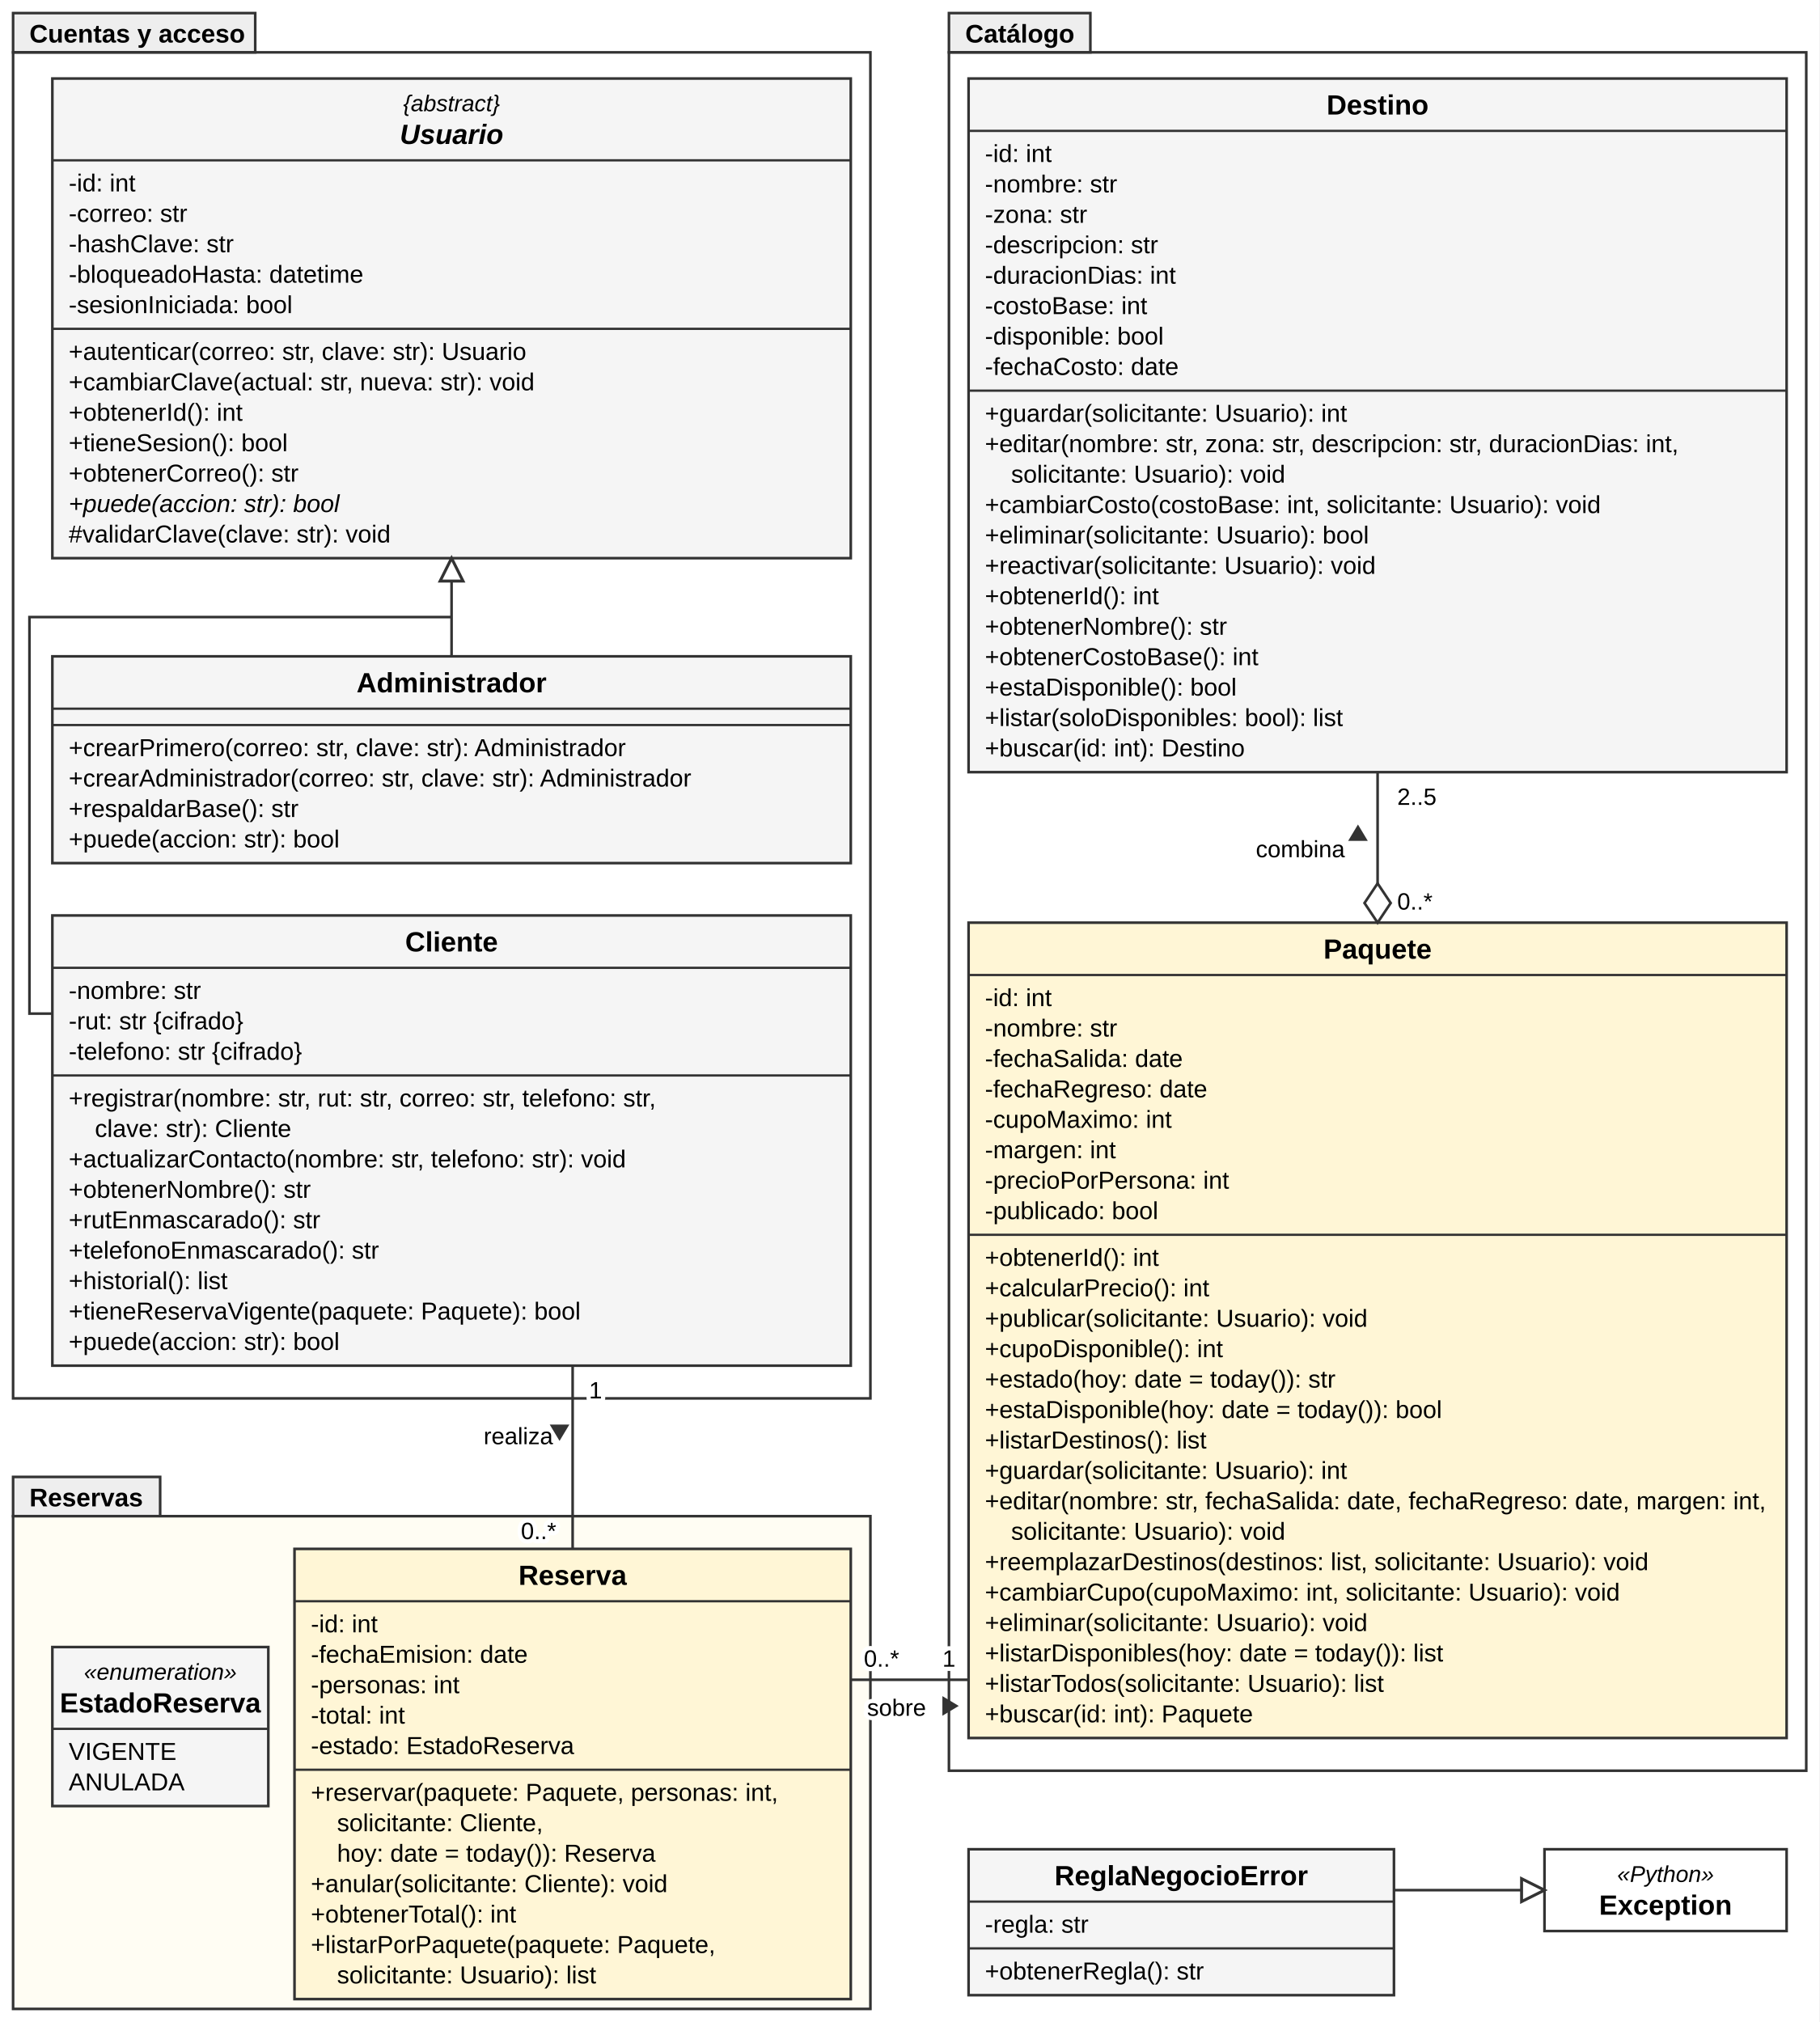
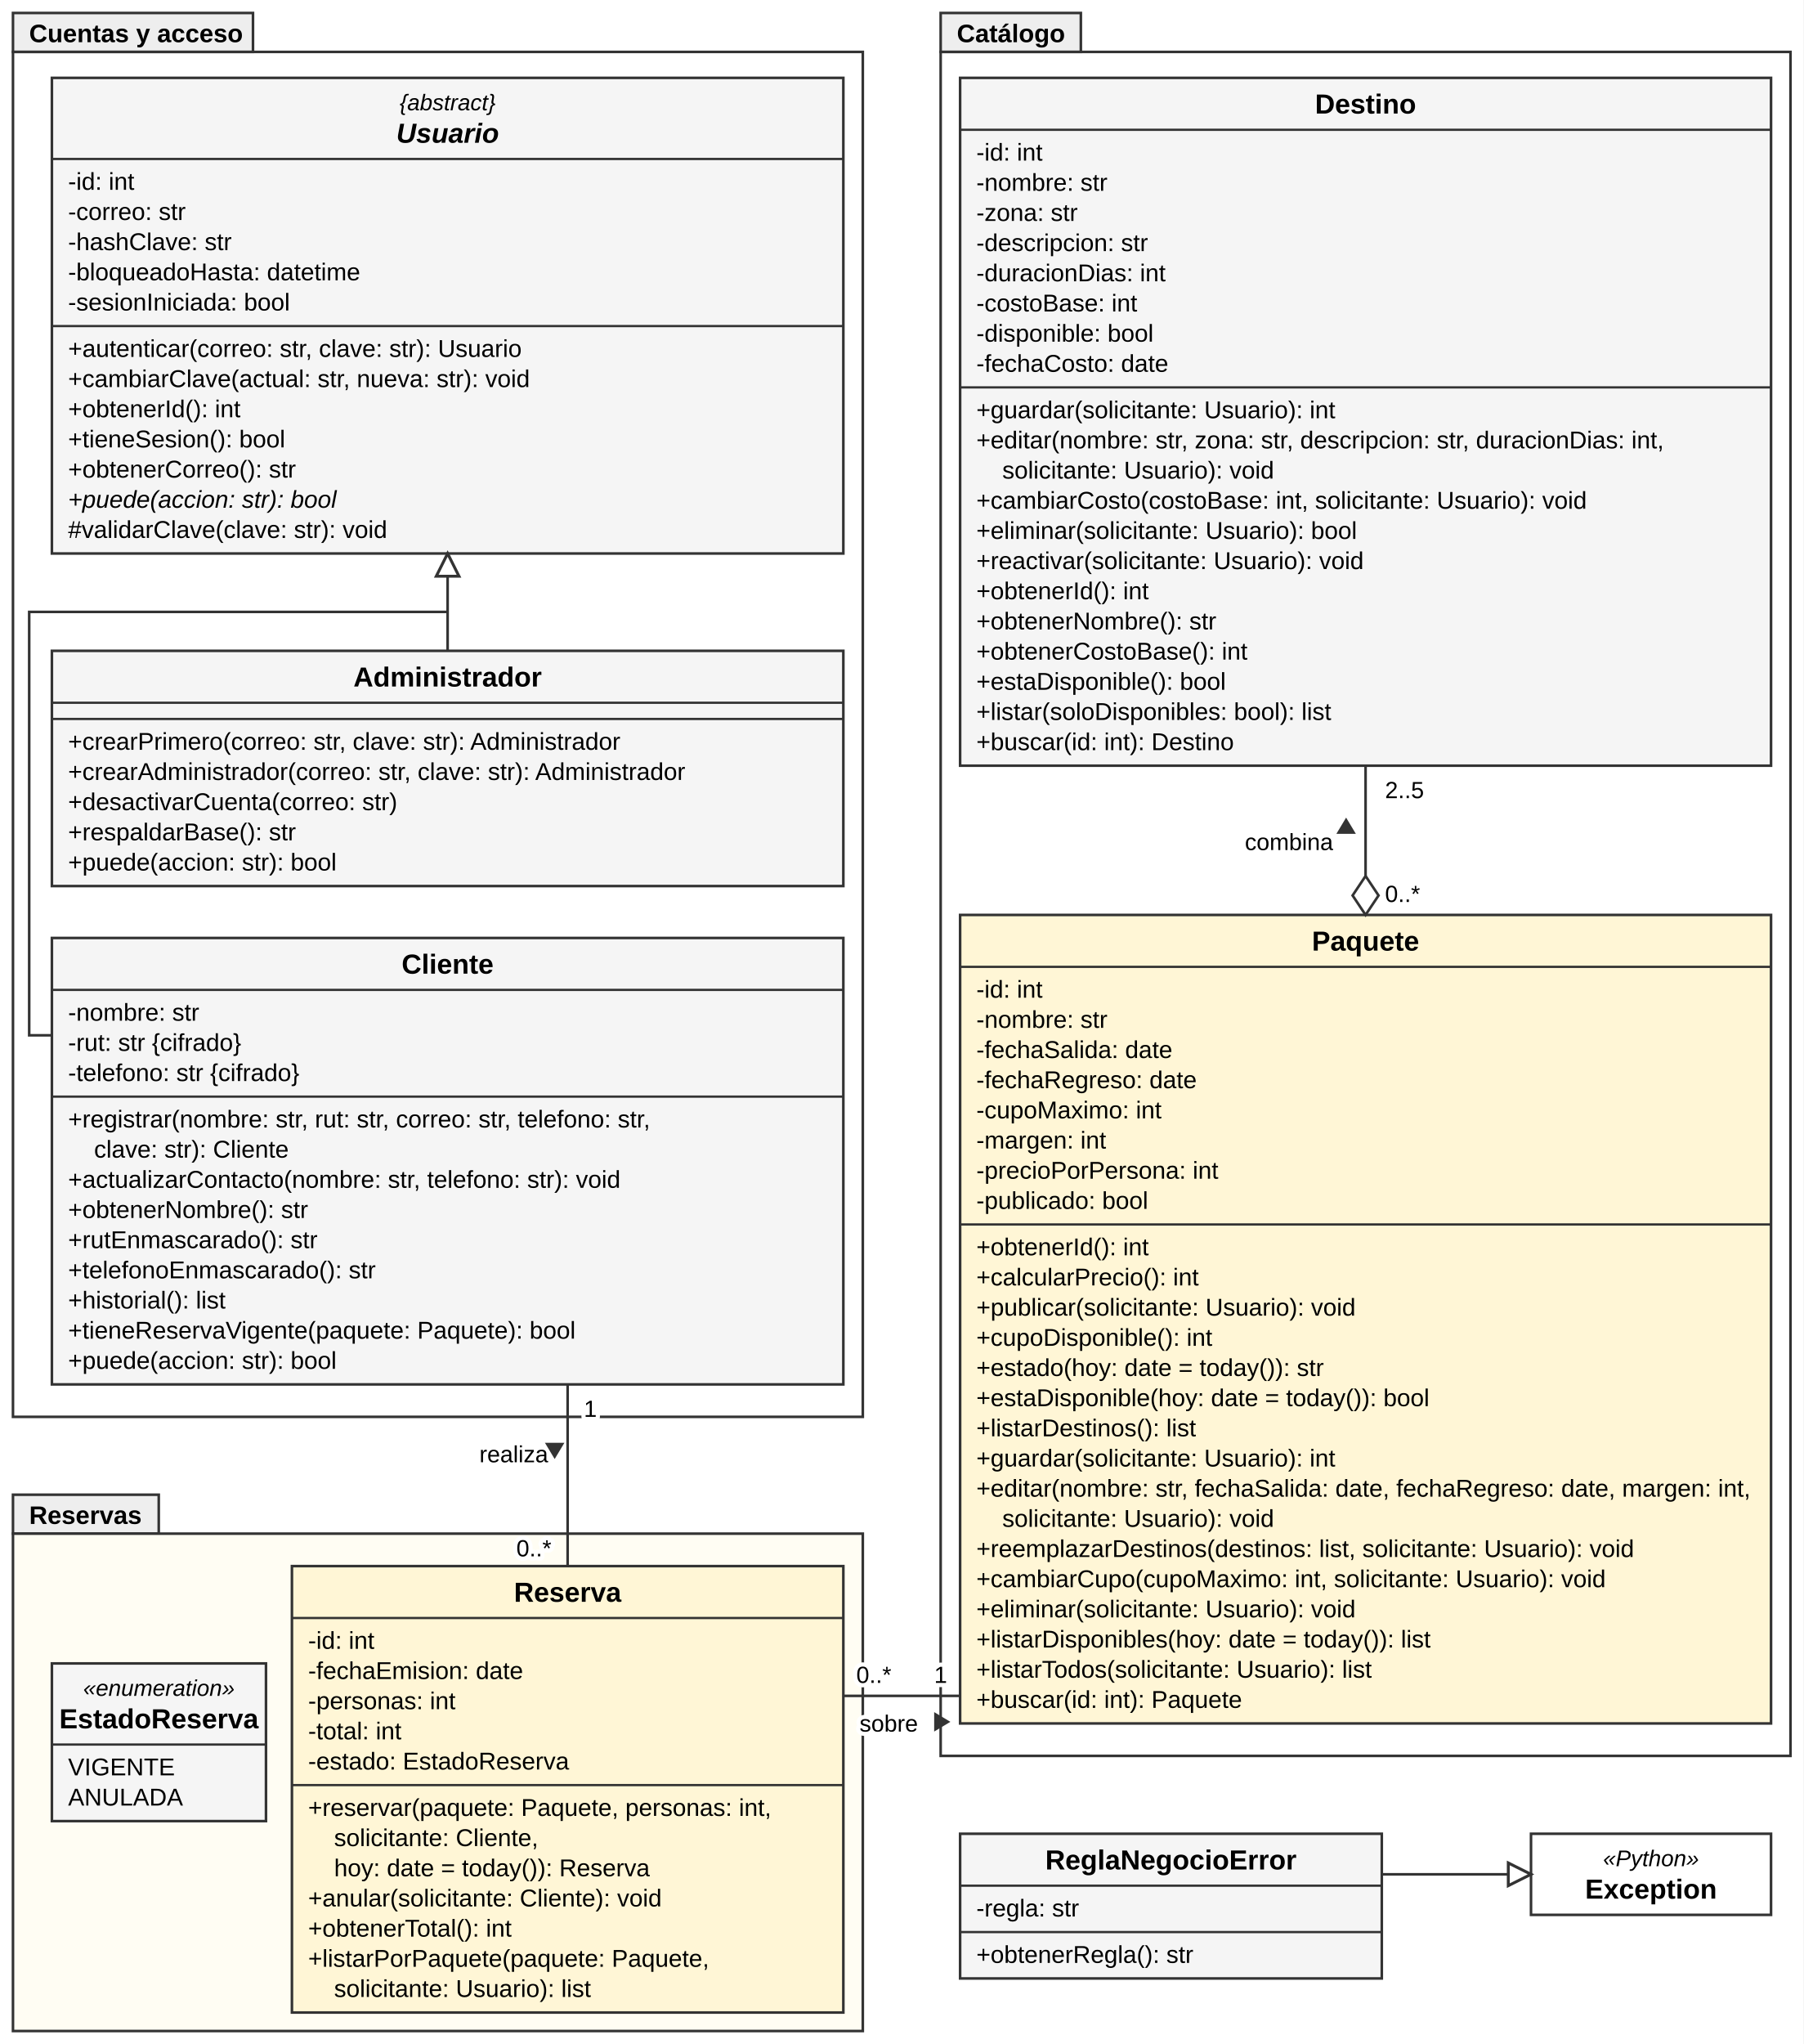
- <svg xmlns="http://www.w3.org/2000/svg" width="556pt" height="618pt" viewBox="0 0 556 618">
+ <svg xmlns="http://www.w3.org/2000/svg" width="556pt" height="630pt" viewBox="0 0 556 630">
  <rect width="100%" height="100%" fill="#fff" />
  <rect x="16" y="24" width="244" height="146.6" rx="0" fill="#f5f5f5" stroke="#333333" stroke-width="0.8" />
  <text x="138.0" y="44" font-family="Liberation Sans" font-size="8.5" text-anchor="middle" fill="#000" font-weight="bold" font-style="italic">
    <tspan x="138.0" dy="0">Usuario</tspan>
  </text>
  <text x="138.0" y="34" font-family="Liberation Sans" font-size="7" text-anchor="middle" fill="#000" font-style="italic">
    <tspan x="138.0" dy="0">{abstract}</tspan>
  </text>
  <path d="M16,49 L260,49" fill="none" stroke="#333333" stroke-width="0.7" />
  <text x="21" y="58.5" font-family="Liberation Sans" font-size="7.5" text-anchor="start" fill="#000">
    <tspan x="21" dy="0">-id: int</tspan>
  </text>
  <text x="21" y="67.8" font-family="Liberation Sans" font-size="7.5" text-anchor="start" fill="#000">
    <tspan x="21" dy="0">-correo: str</tspan>
  </text>
  <text x="21" y="77.1" font-family="Liberation Sans" font-size="7.5" text-anchor="start" fill="#000">
    <tspan x="21" dy="0">-hashClave: str</tspan>
  </text>
  <text x="21" y="86.4" font-family="Liberation Sans" font-size="7.5" text-anchor="start" fill="#000">
    <tspan x="21" dy="0">-bloqueadoHasta: datetime</tspan>
  </text>
  <text x="21" y="95.7" font-family="Liberation Sans" font-size="7.5" text-anchor="start" fill="#000">
    <tspan x="21" dy="0">-sesionIniciada: bool</tspan>
  </text>
  <path d="M16,100.5 L260,100.5" fill="none" stroke="#333333" stroke-width="0.7" />
  <text x="21" y="110.0" font-family="Liberation Sans" font-size="7.5" text-anchor="start" fill="#000" text-decoration="underline">
    <tspan x="21" dy="0">+autenticar(correo: str, clave: str): Usuario</tspan>
  </text>
  <text x="21" y="119.3" font-family="Liberation Sans" font-size="7.5" text-anchor="start" fill="#000">
    <tspan x="21" dy="0">+cambiarClave(actual: str, nueva: str): void</tspan>
  </text>
  <text x="21" y="128.6" font-family="Liberation Sans" font-size="7.5" text-anchor="start" fill="#000">
    <tspan x="21" dy="0">+obtenerId(): int</tspan>
  </text>
  <text x="21" y="137.9" font-family="Liberation Sans" font-size="7.5" text-anchor="start" fill="#000">
    <tspan x="21" dy="0">+tieneSesion(): bool</tspan>
  </text>
  <text x="21" y="147.2" font-family="Liberation Sans" font-size="7.5" text-anchor="start" fill="#000">
    <tspan x="21" dy="0">+obtenerCorreo(): str</tspan>
  </text>
  <text x="21" y="156.5" font-family="Liberation Sans" font-size="7.5" text-anchor="start" fill="#000" font-style="italic">
    <tspan x="21" dy="0">+puede(accion: str): bool</tspan>
  </text>
  <text x="21" y="165.8" font-family="Liberation Sans" font-size="7.5" text-anchor="start" fill="#000">
    <tspan x="21" dy="0">#validarClave(clave: str): void</tspan>
  </text>
-   <rect x="16" y="200.6" width="244" height="63.2" rx="0" fill="#f5f5f5" stroke="#333333" stroke-width="0.8" />
+   <rect x="16" y="200.6" width="244" height="72.5" rx="0" fill="#f5f5f5" stroke="#333333" stroke-width="0.8" />
  <text x="138.0" y="211.6" font-family="Liberation Sans" font-size="8.5" text-anchor="middle" fill="#000" font-weight="bold">
    <tspan x="138.0" dy="0">Administrador</tspan>
  </text>
  <path d="M16,216.6 L260,216.6" fill="none" stroke="#333333" stroke-width="0.7" />
  <path d="M16,221.6 L260,221.6" fill="none" stroke="#333333" stroke-width="0.7" />
  <text x="21" y="231.1" font-family="Liberation Sans" font-size="7.5" text-anchor="start" fill="#000" text-decoration="underline">
    <tspan x="21" dy="0">+crearPrimero(correo: str, clave: str): Administrador</tspan>
  </text>
  <text x="21" y="240.4" font-family="Liberation Sans" font-size="7.5" text-anchor="start" fill="#000">
    <tspan x="21" dy="0">+crearAdministrador(correo: str, clave: str): Administrador</tspan>
  </text>
  <text x="21" y="249.7" font-family="Liberation Sans" font-size="7.5" text-anchor="start" fill="#000">
+     <tspan x="21" dy="0">+desactivarCuenta(correo: str)</tspan>
+   </text>
+   <text x="21" y="259.0" font-family="Liberation Sans" font-size="7.5" text-anchor="start" fill="#000">
    <tspan x="21" dy="0">+respaldarBase(): str</tspan>
  </text>
-   <text x="21" y="259.0" font-family="Liberation Sans" font-size="7.5" text-anchor="start" fill="#000">
+   <text x="21" y="268.3" font-family="Liberation Sans" font-size="7.5" text-anchor="start" fill="#000">
    <tspan x="21" dy="0">+puede(accion: str): bool</tspan>
  </text>
-   <rect x="16" y="279.8" width="244" height="137.6" rx="0" fill="#f5f5f5" stroke="#333333" stroke-width="0.8" />
-   <text x="138.0" y="290.8" font-family="Liberation Sans" font-size="8.5" text-anchor="middle" fill="#000" font-weight="bold">
+   <rect x="16" y="289.1" width="244" height="137.6" rx="0" fill="#f5f5f5" stroke="#333333" stroke-width="0.8" />
+   <text x="138.0" y="300.1" font-family="Liberation Sans" font-size="8.5" text-anchor="middle" fill="#000" font-weight="bold">
    <tspan x="138.0" dy="0">Cliente</tspan>
  </text>
-   <path d="M16,295.8 L260,295.8" fill="none" stroke="#333333" stroke-width="0.7" />
-   <text x="21" y="305.3" font-family="Liberation Sans" font-size="7.5" text-anchor="start" fill="#000">
+   <path d="M16,305.1 L260,305.1" fill="none" stroke="#333333" stroke-width="0.7" />
+   <text x="21" y="314.6" font-family="Liberation Sans" font-size="7.5" text-anchor="start" fill="#000">
    <tspan x="21" dy="0">-nombre: str</tspan>
  </text>
-   <text x="21" y="314.6" font-family="Liberation Sans" font-size="7.5" text-anchor="start" fill="#000">
+   <text x="21" y="323.9" font-family="Liberation Sans" font-size="7.5" text-anchor="start" fill="#000">
    <tspan x="21" dy="0">-rut: str {cifrado}</tspan>
  </text>
-   <text x="21" y="323.9" font-family="Liberation Sans" font-size="7.5" text-anchor="start" fill="#000">
+   <text x="21" y="333.2" font-family="Liberation Sans" font-size="7.5" text-anchor="start" fill="#000">
    <tspan x="21" dy="0">-telefono: str {cifrado}</tspan>
  </text>
-   <path d="M16,328.7 L260,328.7" fill="none" stroke="#333333" stroke-width="0.7" />
-   <text x="21" y="338.2" font-family="Liberation Sans" font-size="7.5" text-anchor="start" fill="#000" text-decoration="underline">
+   <path d="M16,338.0 L260,338.0" fill="none" stroke="#333333" stroke-width="0.7" />
+   <text x="21" y="347.5" font-family="Liberation Sans" font-size="7.5" text-anchor="start" fill="#000" text-decoration="underline">
    <tspan x="21" dy="0">+registrar(nombre: str, rut: str, correo: str, telefono: str,</tspan>
  </text>
-   <text x="29" y="347.5" font-family="Liberation Sans" font-size="7.5" text-anchor="start" fill="#000" text-decoration="underline">
+   <text x="29" y="356.8" font-family="Liberation Sans" font-size="7.5" text-anchor="start" fill="#000" text-decoration="underline">
    <tspan x="29" dy="0">clave: str): Cliente</tspan>
  </text>
-   <text x="21" y="356.8" font-family="Liberation Sans" font-size="7.5" text-anchor="start" fill="#000">
+   <text x="21" y="366.1" font-family="Liberation Sans" font-size="7.5" text-anchor="start" fill="#000">
    <tspan x="21" dy="0">+actualizarContacto(nombre: str, telefono: str): void</tspan>
  </text>
-   <text x="21" y="366.1" font-family="Liberation Sans" font-size="7.5" text-anchor="start" fill="#000">
+   <text x="21" y="375.4" font-family="Liberation Sans" font-size="7.5" text-anchor="start" fill="#000">
    <tspan x="21" dy="0">+obtenerNombre(): str</tspan>
  </text>
-   <text x="21" y="375.4" font-family="Liberation Sans" font-size="7.5" text-anchor="start" fill="#000">
+   <text x="21" y="384.7" font-family="Liberation Sans" font-size="7.5" text-anchor="start" fill="#000">
    <tspan x="21" dy="0">+rutEnmascarado(): str</tspan>
  </text>
-   <text x="21" y="384.7" font-family="Liberation Sans" font-size="7.5" text-anchor="start" fill="#000">
+   <text x="21" y="394.0" font-family="Liberation Sans" font-size="7.5" text-anchor="start" fill="#000">
    <tspan x="21" dy="0">+telefonoEnmascarado(): str</tspan>
  </text>
-   <text x="21" y="394" font-family="Liberation Sans" font-size="7.5" text-anchor="start" fill="#000">
+   <text x="21" y="403.3" font-family="Liberation Sans" font-size="7.5" text-anchor="start" fill="#000">
    <tspan x="21" dy="0">+historial(): list</tspan>
  </text>
-   <text x="21" y="403.3" font-family="Liberation Sans" font-size="7.5" text-anchor="start" fill="#000">
+   <text x="21" y="412.6" font-family="Liberation Sans" font-size="7.5" text-anchor="start" fill="#000">
    <tspan x="21" dy="0">+tieneReservaVigente(paquete: Paquete): bool</tspan>
  </text>
-   <text x="21" y="412.6" font-family="Liberation Sans" font-size="7.5" text-anchor="start" fill="#000">
+   <text x="21" y="421.9" font-family="Liberation Sans" font-size="7.5" text-anchor="start" fill="#000">
    <tspan x="21" dy="0">+puede(accion: str): bool</tspan>
  </text>
  <rect x="4" y="4" width="73.997" height="12" rx="0" fill="#eeeeee" stroke="#333333" stroke-width="0.8" />
  <text x="9" y="13" font-family="Liberation Sans" font-size="7.8" text-anchor="start" fill="#000" font-weight="bold">
    <tspan x="9" dy="0">Cuentas y acceso</tspan>
  </text>
-   <rect x="4" y="16" width="262" height="411.4" rx="0" fill="none" stroke="#333333" stroke-width="0.8" />
+   <rect x="4" y="16" width="262" height="420.7" rx="0" fill="none" stroke="#333333" stroke-width="0.8" />
  <path d="M138.0,200.6 L138.0,170.6" fill="none" stroke="#333333" stroke-width="0.8" />
  <path d="M141.5,177.6 L138.0,170.6 L134.5,177.6 Z" fill="#fff" stroke="#333333" stroke-width="0.9" />
-   <path d="M16,309.8 L9,309.8 L9,188.6 L138.0,188.6" fill="none" stroke="#333333" stroke-width="0.8" />
-   <rect x="4" y="451.4" width="44.943" height="12" rx="0" fill="#eeeeee" stroke="#333333" stroke-width="0.8" />
-   <text x="9" y="460.4" font-family="Liberation Sans" font-size="7.8" text-anchor="start" fill="#000" font-weight="bold">
+   <path d="M16,319.1 L9,319.1 L9,188.6 L138.0,188.6" fill="none" stroke="#333333" stroke-width="0.8" />
+   <rect x="4" y="460.7" width="44.943" height="12" rx="0" fill="#eeeeee" stroke="#333333" stroke-width="0.8" />
+   <text x="9" y="469.7" font-family="Liberation Sans" font-size="7.8" text-anchor="start" fill="#000" font-weight="bold">
    <tspan x="9" dy="0">Reservas</tspan>
  </text>
-   <rect x="4" y="463.4" width="262" height="150.6" rx="0" fill="#fffdf3" stroke="#333333" stroke-width="0.8" />
-   <rect x="90" y="473.4" width="170" height="137.6" rx="0" fill="#fff6d6" stroke="#333333" stroke-width="0.8" />
-   <text x="175.0" y="484.4" font-family="Liberation Sans" font-size="8.5" text-anchor="middle" fill="#000" font-weight="bold">
+   <rect x="4" y="472.7" width="262" height="153.3" rx="0" fill="#fffdf3" stroke="#333333" stroke-width="0.8" />
+   <rect x="90" y="482.7" width="170" height="137.6" rx="0" fill="#fff6d6" stroke="#333333" stroke-width="0.8" />
+   <text x="175.0" y="493.7" font-family="Liberation Sans" font-size="8.5" text-anchor="middle" fill="#000" font-weight="bold">
    <tspan x="175.0" dy="0">Reserva</tspan>
  </text>
-   <path d="M90,489.4 L260,489.4" fill="none" stroke="#333333" stroke-width="0.7" />
-   <text x="95" y="498.9" font-family="Liberation Sans" font-size="7.5" text-anchor="start" fill="#000">
+   <path d="M90,498.7 L260,498.7" fill="none" stroke="#333333" stroke-width="0.7" />
+   <text x="95" y="508.2" font-family="Liberation Sans" font-size="7.5" text-anchor="start" fill="#000">
    <tspan x="95" dy="0">-id: int</tspan>
  </text>
-   <text x="95" y="508.2" font-family="Liberation Sans" font-size="7.5" text-anchor="start" fill="#000">
+   <text x="95" y="517.5" font-family="Liberation Sans" font-size="7.5" text-anchor="start" fill="#000">
    <tspan x="95" dy="0">-fechaEmision: date</tspan>
  </text>
-   <text x="95" y="517.5" font-family="Liberation Sans" font-size="7.5" text-anchor="start" fill="#000">
+   <text x="95" y="526.8" font-family="Liberation Sans" font-size="7.5" text-anchor="start" fill="#000">
    <tspan x="95" dy="0">-personas: int</tspan>
  </text>
-   <text x="95" y="526.8" font-family="Liberation Sans" font-size="7.5" text-anchor="start" fill="#000">
+   <text x="95" y="536.1" font-family="Liberation Sans" font-size="7.5" text-anchor="start" fill="#000">
    <tspan x="95" dy="0">-total: int</tspan>
  </text>
-   <text x="95" y="536.1" font-family="Liberation Sans" font-size="7.5" text-anchor="start" fill="#000">
+   <text x="95" y="545.4" font-family="Liberation Sans" font-size="7.5" text-anchor="start" fill="#000">
    <tspan x="95" dy="0">-estado: EstadoReserva</tspan>
  </text>
-   <path d="M90,540.9 L260,540.9" fill="none" stroke="#333333" stroke-width="0.7" />
-   <text x="95" y="550.4" font-family="Liberation Sans" font-size="7.5" text-anchor="start" fill="#000" text-decoration="underline">
+   <path d="M90,550.2 L260,550.2" fill="none" stroke="#333333" stroke-width="0.7" />
+   <text x="95" y="559.7" font-family="Liberation Sans" font-size="7.5" text-anchor="start" fill="#000" text-decoration="underline">
    <tspan x="95" dy="0">+reservar(paquete: Paquete, personas: int,</tspan>
  </text>
-   <text x="103" y="559.7" font-family="Liberation Sans" font-size="7.5" text-anchor="start" fill="#000" text-decoration="underline">
+   <text x="103" y="569.0" font-family="Liberation Sans" font-size="7.5" text-anchor="start" fill="#000" text-decoration="underline">
    <tspan x="103" dy="0">solicitante: Cliente,</tspan>
  </text>
-   <text x="103" y="569" font-family="Liberation Sans" font-size="7.5" text-anchor="start" fill="#000" text-decoration="underline">
+   <text x="103" y="578.3" font-family="Liberation Sans" font-size="7.5" text-anchor="start" fill="#000" text-decoration="underline">
    <tspan x="103" dy="0">hoy: date = today()): Reserva</tspan>
  </text>
-   <text x="95" y="578.3" font-family="Liberation Sans" font-size="7.5" text-anchor="start" fill="#000">
+   <text x="95" y="587.6" font-family="Liberation Sans" font-size="7.5" text-anchor="start" fill="#000">
    <tspan x="95" dy="0">+anular(solicitante: Cliente): void</tspan>
  </text>
-   <text x="95" y="587.6" font-family="Liberation Sans" font-size="7.5" text-anchor="start" fill="#000">
+   <text x="95" y="596.9" font-family="Liberation Sans" font-size="7.5" text-anchor="start" fill="#000">
    <tspan x="95" dy="0">+obtenerTotal(): int</tspan>
  </text>
-   <text x="95" y="596.9" font-family="Liberation Sans" font-size="7.5" text-anchor="start" fill="#000" text-decoration="underline">
+   <text x="95" y="606.2" font-family="Liberation Sans" font-size="7.5" text-anchor="start" fill="#000" text-decoration="underline">
    <tspan x="95" dy="0">+listarPorPaquete(paquete: Paquete,</tspan>
  </text>
-   <text x="103" y="606.2" font-family="Liberation Sans" font-size="7.5" text-anchor="start" fill="#000" text-decoration="underline">
+   <text x="103" y="615.5" font-family="Liberation Sans" font-size="7.5" text-anchor="start" fill="#000" text-decoration="underline">
    <tspan x="103" dy="0">solicitante: Usuario): list</tspan>
  </text>
-   <rect x="16" y="503.4" width="66" height="48.6" rx="0" fill="#f5f5f5" stroke="#333333" stroke-width="0.8" />
-   <text x="49.0" y="513.4" font-family="Liberation Sans" font-size="7" text-anchor="middle" fill="#000" font-style="italic">
+   <rect x="16" y="512.7" width="66" height="48.6" rx="0" fill="#f5f5f5" stroke="#333333" stroke-width="0.8" />
+   <text x="49.0" y="522.7" font-family="Liberation Sans" font-size="7" text-anchor="middle" fill="#000" font-style="italic">
    <tspan x="49.0" dy="0">«enumeration»</tspan>
  </text>
-   <text x="49.0" y="523.4" font-family="Liberation Sans" font-size="8.5" text-anchor="middle" fill="#000" font-weight="bold">
+   <text x="49.0" y="532.7" font-family="Liberation Sans" font-size="8.5" text-anchor="middle" fill="#000" font-weight="bold">
    <tspan x="49.0" dy="0">EstadoReserva</tspan>
  </text>
-   <path d="M16,528.4 L82,528.4" fill="none" stroke="#333333" stroke-width="0.7" />
-   <text x="21" y="537.9" font-family="Liberation Sans" font-size="7.5" text-anchor="start" fill="#000">
+   <path d="M16,537.7 L82,537.7" fill="none" stroke="#333333" stroke-width="0.7" />
+   <text x="21" y="547.2" font-family="Liberation Sans" font-size="7.5" text-anchor="start" fill="#000">
    <tspan x="21" dy="0">VIGENTE</tspan>
  </text>
-   <text x="21" y="547.2" font-family="Liberation Sans" font-size="7.5" text-anchor="start" fill="#000">
+   <text x="21" y="556.5" font-family="Liberation Sans" font-size="7.5" text-anchor="start" fill="#000">
    <tspan x="21" dy="0">ANULADA</tspan>
  </text>
  <rect x="290" y="4" width="43.221" height="12" rx="0" fill="#eeeeee" stroke="#333333" stroke-width="0.8" />
  <text x="295" y="13" font-family="Liberation Sans" font-size="7.8" text-anchor="start" fill="#000" font-weight="bold">
    <tspan x="295" dy="0">Catálogo</tspan>
  </text>
  <rect x="290" y="16" width="262" height="525.2" rx="0" fill="none" stroke="#333333" stroke-width="0.8" />
  <rect x="296" y="24" width="250" height="212.0" rx="0" fill="#f5f5f5" stroke="#333333" stroke-width="0.8" />
  <text x="421.0" y="35" font-family="Liberation Sans" font-size="8.5" text-anchor="middle" fill="#000" font-weight="bold">
    <tspan x="421.0" dy="0">Destino</tspan>
  </text>
  <path d="M296,40 L546,40" fill="none" stroke="#333333" stroke-width="0.7" />
  <text x="301" y="49.5" font-family="Liberation Sans" font-size="7.5" text-anchor="start" fill="#000">
    <tspan x="301" dy="0">-id: int</tspan>
  </text>
  <text x="301" y="58.8" font-family="Liberation Sans" font-size="7.5" text-anchor="start" fill="#000">
    <tspan x="301" dy="0">-nombre: str</tspan>
  </text>
  <text x="301" y="68.1" font-family="Liberation Sans" font-size="7.5" text-anchor="start" fill="#000">
    <tspan x="301" dy="0">-zona: str</tspan>
  </text>
  <text x="301" y="77.4" font-family="Liberation Sans" font-size="7.5" text-anchor="start" fill="#000">
    <tspan x="301" dy="0">-descripcion: str</tspan>
  </text>
  <text x="301" y="86.7" font-family="Liberation Sans" font-size="7.5" text-anchor="start" fill="#000">
    <tspan x="301" dy="0">-duracionDias: int</tspan>
  </text>
  <text x="301" y="96.0" font-family="Liberation Sans" font-size="7.5" text-anchor="start" fill="#000">
    <tspan x="301" dy="0">-costoBase: int</tspan>
  </text>
  <text x="301" y="105.3" font-family="Liberation Sans" font-size="7.5" text-anchor="start" fill="#000">
    <tspan x="301" dy="0">-disponible: bool</tspan>
  </text>
  <text x="301" y="114.6" font-family="Liberation Sans" font-size="7.5" text-anchor="start" fill="#000">
    <tspan x="301" dy="0">-fechaCosto: date</tspan>
  </text>
  <path d="M296,119.4 L546,119.4" fill="none" stroke="#333333" stroke-width="0.7" />
  <text x="301" y="128.9" font-family="Liberation Sans" font-size="7.5" text-anchor="start" fill="#000">
    <tspan x="301" dy="0">+guardar(solicitante: Usuario): int</tspan>
  </text>
  <text x="301" y="138.2" font-family="Liberation Sans" font-size="7.5" text-anchor="start" fill="#000">
    <tspan x="301" dy="0">+editar(nombre: str, zona: str, descripcion: str, duracionDias: int,</tspan>
  </text>
  <text x="309" y="147.5" font-family="Liberation Sans" font-size="7.5" text-anchor="start" fill="#000">
    <tspan x="309" dy="0">solicitante: Usuario): void</tspan>
  </text>
  <text x="301" y="156.8" font-family="Liberation Sans" font-size="7.5" text-anchor="start" fill="#000">
    <tspan x="301" dy="0">+cambiarCosto(costoBase: int, solicitante: Usuario): void</tspan>
  </text>
  <text x="301" y="166.1" font-family="Liberation Sans" font-size="7.5" text-anchor="start" fill="#000">
    <tspan x="301" dy="0">+eliminar(solicitante: Usuario): bool</tspan>
  </text>
  <text x="301" y="175.4" font-family="Liberation Sans" font-size="7.5" text-anchor="start" fill="#000">
    <tspan x="301" dy="0">+reactivar(solicitante: Usuario): void</tspan>
  </text>
  <text x="301" y="184.7" font-family="Liberation Sans" font-size="7.5" text-anchor="start" fill="#000">
    <tspan x="301" dy="0">+obtenerId(): int</tspan>
  </text>
  <text x="301" y="194.0" font-family="Liberation Sans" font-size="7.5" text-anchor="start" fill="#000">
    <tspan x="301" dy="0">+obtenerNombre(): str</tspan>
  </text>
  <text x="301" y="203.3" font-family="Liberation Sans" font-size="7.5" text-anchor="start" fill="#000">
    <tspan x="301" dy="0">+obtenerCostoBase(): int</tspan>
  </text>
  <text x="301" y="212.6" font-family="Liberation Sans" font-size="7.5" text-anchor="start" fill="#000">
    <tspan x="301" dy="0">+estaDisponible(): bool</tspan>
  </text>
  <text x="301" y="221.9" font-family="Liberation Sans" font-size="7.5" text-anchor="start" fill="#000" text-decoration="underline">
    <tspan x="301" dy="0">+listar(soloDisponibles: bool): list</tspan>
  </text>
  <text x="301" y="231.2" font-family="Liberation Sans" font-size="7.5" text-anchor="start" fill="#000" text-decoration="underline">
    <tspan x="301" dy="0">+buscar(id: int): Destino</tspan>
  </text>
  <rect x="296" y="282.0" width="250" height="249.2" rx="0" fill="#fff6d6" stroke="#333333" stroke-width="0.8" />
  <text x="421.0" y="293.0" font-family="Liberation Sans" font-size="8.5" text-anchor="middle" fill="#000" font-weight="bold">
    <tspan x="421.0" dy="0">Paquete</tspan>
  </text>
  <path d="M296,298.0 L546,298.0" fill="none" stroke="#333333" stroke-width="0.7" />
  <text x="301" y="307.5" font-family="Liberation Sans" font-size="7.5" text-anchor="start" fill="#000">
    <tspan x="301" dy="0">-id: int</tspan>
  </text>
  <text x="301" y="316.8" font-family="Liberation Sans" font-size="7.5" text-anchor="start" fill="#000">
    <tspan x="301" dy="0">-nombre: str</tspan>
  </text>
  <text x="301" y="326.1" font-family="Liberation Sans" font-size="7.5" text-anchor="start" fill="#000">
    <tspan x="301" dy="0">-fechaSalida: date</tspan>
  </text>
  <text x="301" y="335.4" font-family="Liberation Sans" font-size="7.5" text-anchor="start" fill="#000">
    <tspan x="301" dy="0">-fechaRegreso: date</tspan>
  </text>
  <text x="301" y="344.7" font-family="Liberation Sans" font-size="7.5" text-anchor="start" fill="#000">
    <tspan x="301" dy="0">-cupoMaximo: int</tspan>
  </text>
  <text x="301" y="354.0" font-family="Liberation Sans" font-size="7.5" text-anchor="start" fill="#000">
    <tspan x="301" dy="0">-margen: int</tspan>
  </text>
  <text x="301" y="363.3" font-family="Liberation Sans" font-size="7.5" text-anchor="start" fill="#000">
    <tspan x="301" dy="0">-precioPorPersona: int</tspan>
  </text>
  <text x="301" y="372.6" font-family="Liberation Sans" font-size="7.5" text-anchor="start" fill="#000">
    <tspan x="301" dy="0">-publicado: bool</tspan>
  </text>
  <path d="M296,377.4 L546,377.4" fill="none" stroke="#333333" stroke-width="0.7" />
  <text x="301" y="386.9" font-family="Liberation Sans" font-size="7.5" text-anchor="start" fill="#000">
    <tspan x="301" dy="0">+obtenerId(): int</tspan>
  </text>
  <text x="301" y="396.2" font-family="Liberation Sans" font-size="7.5" text-anchor="start" fill="#000">
    <tspan x="301" dy="0">+calcularPrecio(): int</tspan>
  </text>
  <text x="301" y="405.5" font-family="Liberation Sans" font-size="7.5" text-anchor="start" fill="#000">
    <tspan x="301" dy="0">+publicar(solicitante: Usuario): void</tspan>
  </text>
  <text x="301" y="414.8" font-family="Liberation Sans" font-size="7.5" text-anchor="start" fill="#000">
    <tspan x="301" dy="0">+cupoDisponible(): int</tspan>
  </text>
  <text x="301" y="424.1" font-family="Liberation Sans" font-size="7.5" text-anchor="start" fill="#000">
    <tspan x="301" dy="0">+estado(hoy: date = today()): str</tspan>
  </text>
  <text x="301" y="433.4" font-family="Liberation Sans" font-size="7.5" text-anchor="start" fill="#000">
    <tspan x="301" dy="0">+estaDisponible(hoy: date = today()): bool</tspan>
  </text>
  <text x="301" y="442.7" font-family="Liberation Sans" font-size="7.5" text-anchor="start" fill="#000">
    <tspan x="301" dy="0">+listarDestinos(): list</tspan>
  </text>
  <text x="301" y="452.0" font-family="Liberation Sans" font-size="7.5" text-anchor="start" fill="#000">
    <tspan x="301" dy="0">+guardar(solicitante: Usuario): int</tspan>
  </text>
  <text x="301" y="461.3" font-family="Liberation Sans" font-size="7.5" text-anchor="start" fill="#000">
    <tspan x="301" dy="0">+editar(nombre: str, fechaSalida: date, fechaRegreso: date, margen: int,</tspan>
  </text>
  <text x="309" y="470.6" font-family="Liberation Sans" font-size="7.5" text-anchor="start" fill="#000">
    <tspan x="309" dy="0">solicitante: Usuario): void</tspan>
  </text>
  <text x="301" y="479.9" font-family="Liberation Sans" font-size="7.5" text-anchor="start" fill="#000">
    <tspan x="301" dy="0">+reemplazarDestinos(destinos: list, solicitante: Usuario): void</tspan>
  </text>
  <text x="301" y="489.2" font-family="Liberation Sans" font-size="7.5" text-anchor="start" fill="#000">
    <tspan x="301" dy="0">+cambiarCupo(cupoMaximo: int, solicitante: Usuario): void</tspan>
  </text>
  <text x="301" y="498.5" font-family="Liberation Sans" font-size="7.5" text-anchor="start" fill="#000">
    <tspan x="301" dy="0">+eliminar(solicitante: Usuario): void</tspan>
  </text>
  <text x="301" y="507.8" font-family="Liberation Sans" font-size="7.5" text-anchor="start" fill="#000" text-decoration="underline">
    <tspan x="301" dy="0">+listarDisponibles(hoy: date = today()): list</tspan>
  </text>
  <text x="301" y="517.1" font-family="Liberation Sans" font-size="7.5" text-anchor="start" fill="#000" text-decoration="underline">
    <tspan x="301" dy="0">+listarTodos(solicitante: Usuario): list</tspan>
  </text>
  <text x="301" y="526.4" font-family="Liberation Sans" font-size="7.5" text-anchor="start" fill="#000" text-decoration="underline">
    <tspan x="301" dy="0">+buscar(id: int): Paquete</tspan>
  </text>
  <rect x="296" y="565.2" width="130" height="44.6" rx="0" fill="#f5f5f5" stroke="#333333" stroke-width="0.8" />
  <text x="361.0" y="576.2" font-family="Liberation Sans" font-size="8.5" text-anchor="middle" fill="#000" font-weight="bold">
    <tspan x="361.0" dy="0">ReglaNegocioError</tspan>
  </text>
  <path d="M296,581.2 L426,581.2" fill="none" stroke="#333333" stroke-width="0.7" />
  <text x="301" y="590.7" font-family="Liberation Sans" font-size="7.5" text-anchor="start" fill="#000">
    <tspan x="301" dy="0">-regla: str</tspan>
  </text>
  <path d="M296,595.5 L426,595.5" fill="none" stroke="#333333" stroke-width="0.7" />
  <text x="301" y="605.0" font-family="Liberation Sans" font-size="7.5" text-anchor="start" fill="#000">
    <tspan x="301" dy="0">+obtenerRegla(): str</tspan>
  </text>
  <rect x="472" y="565.2" width="74" height="25" rx="0" fill="#ffffff" stroke="#333333" stroke-width="0.8" />
  <text x="509.0" y="575.2" font-family="Liberation Sans" font-size="7" text-anchor="middle" fill="#000" font-style="italic">
    <tspan x="509.0" dy="0">«Python»</tspan>
  </text>
  <text x="509.0" y="585.2" font-family="Liberation Sans" font-size="8.5" text-anchor="middle" fill="#000" font-weight="bold">
    <tspan x="509.0" dy="0">Exception</tspan>
  </text>
  <path d="M426,577.7 L472,577.7" fill="none" stroke="#333333" stroke-width="0.8" />
  <path d="M465.0,581.2 L472,577.7 L465.0,574.2 Z" fill="#fff" stroke="#333333" stroke-width="0.9" />
  <path d="M421.0,282.0 l4,-6 l-4,-6 l-4,6 Z" fill="#fff" stroke="#333333" stroke-width="0.8" />
  <path d="M421.0,270.0 L421.0,236.0" fill="none" stroke="#333333" stroke-width="0.8" />
  <text x="427.0" y="278.0" font-family="Liberation Sans" font-size="7.2" text-anchor="start" fill="#000" style="paint-order:stroke" stroke="#fff" stroke-width="2.6" stroke-linejoin="round">
    <tspan x="427.0" dy="0">0..*</tspan>
  </text>
  <text x="427.0" y="246.0" font-family="Liberation Sans" font-size="7.2" text-anchor="start" fill="#000" style="paint-order:stroke" stroke="#fff" stroke-width="2.6" stroke-linejoin="round">
    <tspan x="427.0" dy="0">2..5</tspan>
  </text>
  <text x="411.0" y="262.0" font-family="Liberation Sans" font-size="7.2" text-anchor="end" fill="#000" style="paint-order:stroke" stroke="#fff" stroke-width="2.6" stroke-linejoin="round">
    <tspan x="411.0" dy="0">combina</tspan>
  </text>
  <path d="M412.0,257.0 h6 l-3,-5 Z" fill="#333333" />
-   <path d="M175.0,417.4 L175.0,473.4" fill="none" stroke="#333333" stroke-width="0.8" />
-   <text x="180.0" y="427.4" font-family="Liberation Sans" font-size="7.2" text-anchor="start" fill="#000" style="paint-order:stroke" stroke="#fff" stroke-width="2.6" stroke-linejoin="round">
+   <path d="M175.0,426.7 L175.0,482.7" fill="none" stroke="#333333" stroke-width="0.8" />
+   <text x="180.0" y="436.7" font-family="Liberation Sans" font-size="7.2" text-anchor="start" fill="#000" style="paint-order:stroke" stroke="#fff" stroke-width="2.6" stroke-linejoin="round">
    <tspan x="180.0" dy="0">1</tspan>
  </text>
-   <text x="170.0" y="470.4" font-family="Liberation Sans" font-size="7.2" text-anchor="end" fill="#000" style="paint-order:stroke" stroke="#fff" stroke-width="2.6" stroke-linejoin="round">
+   <text x="170.0" y="479.7" font-family="Liberation Sans" font-size="7.2" text-anchor="end" fill="#000" style="paint-order:stroke" stroke="#fff" stroke-width="2.6" stroke-linejoin="round">
    <tspan x="170.0" dy="0">0..*</tspan>
  </text>
-   <text x="169.0" y="441.4" font-family="Liberation Sans" font-size="7.2" text-anchor="end" fill="#000" style="paint-order:stroke" stroke="#fff" stroke-width="2.6" stroke-linejoin="round">
+   <text x="169.0" y="450.7" font-family="Liberation Sans" font-size="7.2" text-anchor="end" fill="#000" style="paint-order:stroke" stroke="#fff" stroke-width="2.6" stroke-linejoin="round">
    <tspan x="169.0" dy="0">realiza</tspan>
  </text>
-   <path d="M168.0,435.4 h6 l-3,5 Z" fill="#333333" />
-   <path d="M260,513.4 L296,513.4" fill="none" stroke="#333333" stroke-width="0.8" />
-   <text x="264" y="509.4" font-family="Liberation Sans" font-size="7.2" text-anchor="start" fill="#000" style="paint-order:stroke" stroke="#fff" stroke-width="2.6" stroke-linejoin="round">
+   <path d="M168.0,444.7 h6 l-3,5 Z" fill="#333333" />
+   <path d="M260,522.7 L296,522.7" fill="none" stroke="#333333" stroke-width="0.8" />
+   <text x="264" y="518.7" font-family="Liberation Sans" font-size="7.2" text-anchor="start" fill="#000" style="paint-order:stroke" stroke="#fff" stroke-width="2.6" stroke-linejoin="round">
    <tspan x="264" dy="0">0..*</tspan>
  </text>
-   <text x="292" y="509.4" font-family="Liberation Sans" font-size="7.2" text-anchor="end" fill="#000" style="paint-order:stroke" stroke="#fff" stroke-width="2.6" stroke-linejoin="round">
+   <text x="292" y="518.7" font-family="Liberation Sans" font-size="7.2" text-anchor="end" fill="#000" style="paint-order:stroke" stroke="#fff" stroke-width="2.6" stroke-linejoin="round">
    <tspan x="292" dy="0">1</tspan>
  </text>
-   <text x="274.0" y="524.4" font-family="Liberation Sans" font-size="7.2" text-anchor="middle" fill="#000" style="paint-order:stroke" stroke="#fff" stroke-width="2.6" stroke-linejoin="round">
+   <text x="274.0" y="533.7" font-family="Liberation Sans" font-size="7.2" text-anchor="middle" fill="#000" style="paint-order:stroke" stroke="#fff" stroke-width="2.6" stroke-linejoin="round">
    <tspan x="274.0" dy="0">sobre</tspan>
  </text>
-   <path d="M288.0,518.4 l5,3 l-5,3 Z" fill="#333333" />
+   <path d="M288.0,527.7 l5,3 l-5,3 Z" fill="#333333" />
</svg>
